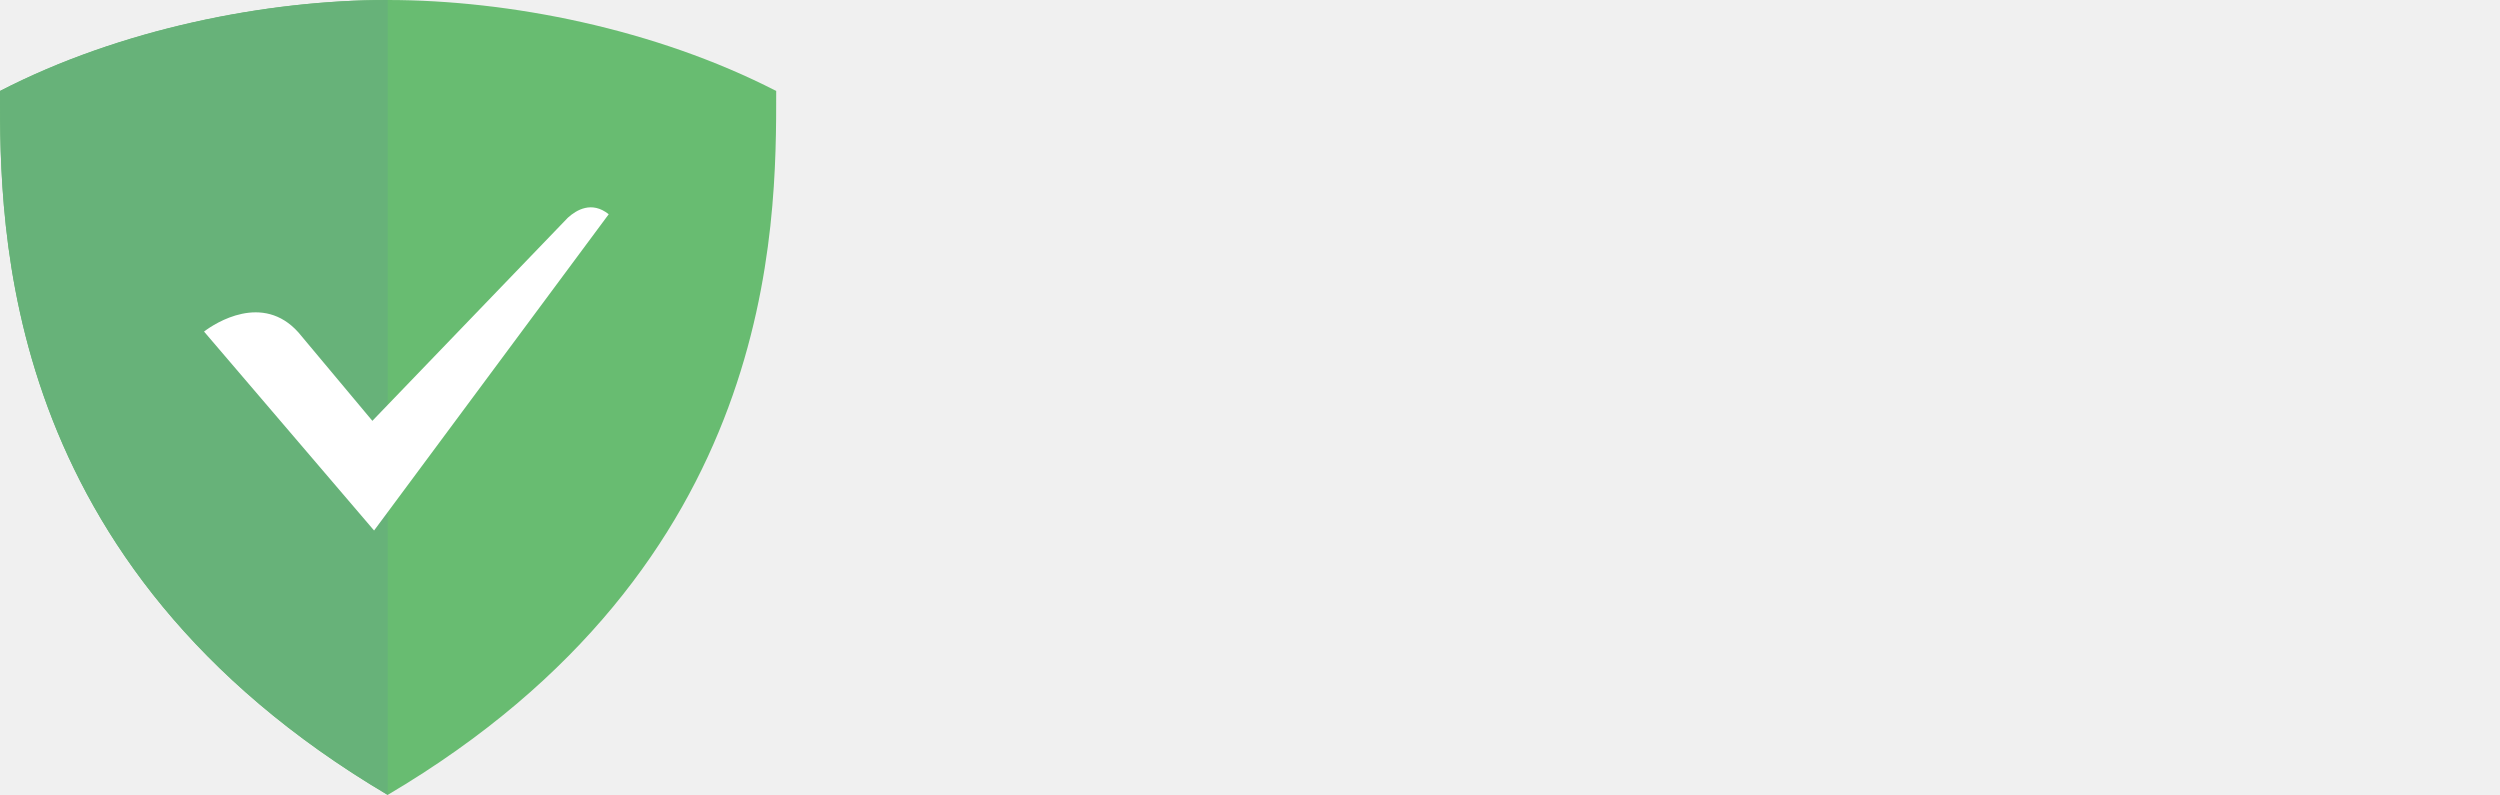
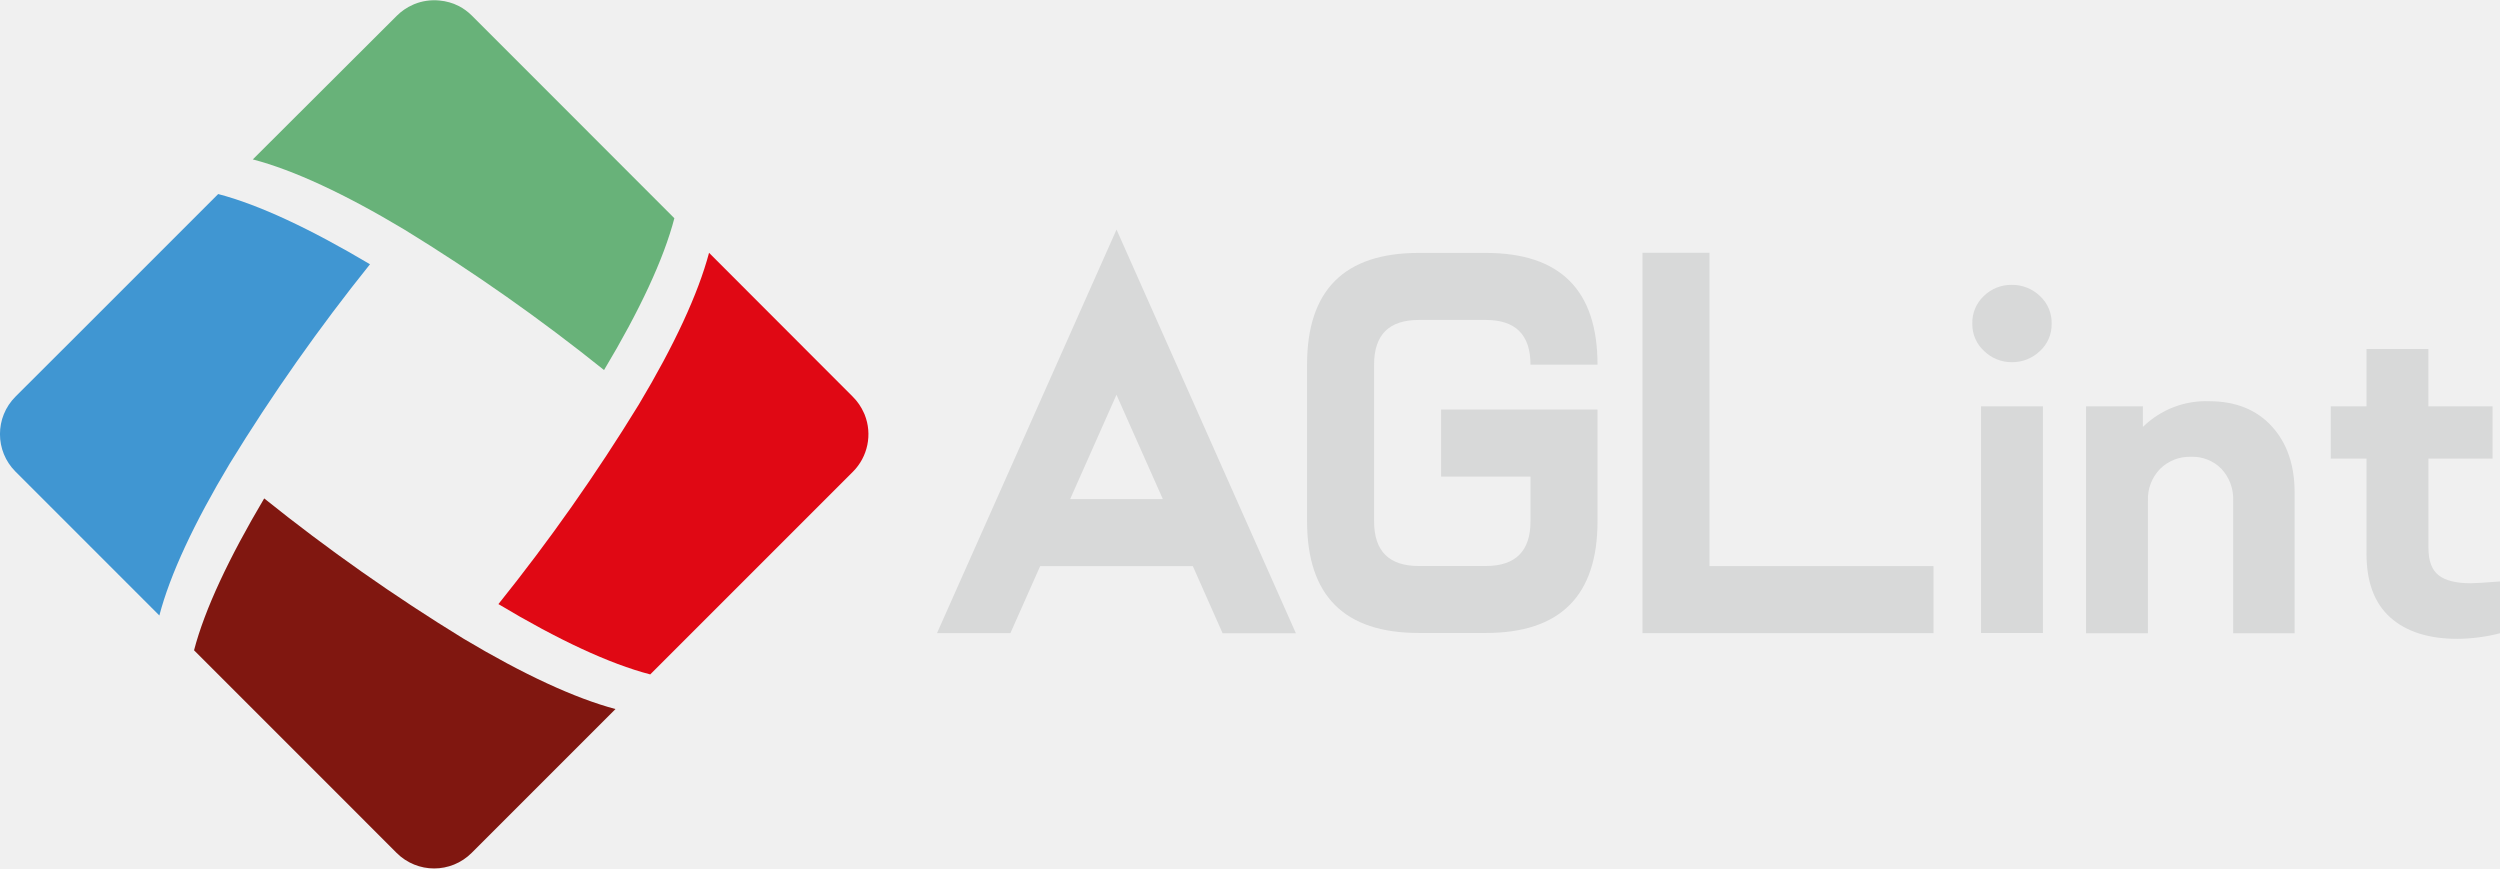
- <svg xmlns="http://www.w3.org/2000/svg" id="Layer_1" data-name="Layer 1" viewBox="0 0 294.06 93.5">
+ <svg xmlns="http://www.w3.org/2000/svg" viewBox="0 0 447.57 155.48">
  <defs>
-     <style>.cls-1{fill:#68bc71;}.cls-2{fill:#67b279;}.cls-3{fill:#fff;}.cls-4{fill:#f0f0f0;}</style>
+     <style>
+       .a {
+         fill: #68b279;
+       }
+ 
+       .b {
+         fill: #801710;
+       }
+ 
+       .c {
+         fill: #4096d2;
+       }
+ 
+       .d {
+         fill: #e00814;
+       }
+ 
+       .e {
+         fill: #d8d9d9;
+       }
+     </style>
  </defs>
-   <g id="logo">
-     <g id="Group-10">
-       <g id="Group-9">
-         <g id="Group-8">
-           <g id="Group-7">
-             <path id="Path" class="cls-1" d="M45.6,0C31.4,0,14.2,3.4,0,10.7,0,26.6-.2,66.4,45.6,93.5,91.5,66.4,91.3,26.7,91.3,10.7,77.1,3.4,59.9,0,45.6,0Z" />
-             <path id="Combined-Shape" class="cls-2" d="M45.6,93.5C-.2,66.4,0,26.7,0,10.7,14.1,3.4,31.3,0,45.6,0Z" />
-           </g>
-           <path id="Fill-11" class="cls-3" d="M44,62.4,71.6,25.2c-2-1.6-3.8-.5-4.8.4h0l-23,23.9L35.1,39.1C30.9,34.4,25.3,38,24,39L44,62.4" />
-         </g>
-       </g>
-     </g>
+   <g>
+     <path class="a" d="M71,146.49a9.5,9.5,0,0,0,2.3,1.7,9.5,9.5,0,0,1-2.3-1.7h0Z" />
+     <path class="a" d="M84.46,146.49h0a9.46,9.46,0,0,1-5.81,2.74A9.46,9.46,0,0,0,84.46,146.49Z" />
+     <path class="a" d="M148.47,73.94l0.13,0.29Z" />
+     <path class="a" d="M75,148.88a9.44,9.44,0,0,1-1.71-.7A9.44,9.44,0,0,0,75,148.88Z" />
+     <path class="a" d="M9,71a9.5,9.5,0,0,0-1.7,2.3A9.5,9.5,0,0,1,9,71H9Z" />
+     <path class="a" d="M6.59,75a9.45,9.45,0,0,1,.7-1.71A9.45,9.45,0,0,0,6.59,75Z" />
+     <path class="a" d="M9,84.46H9a9.46,9.46,0,0,1-2.74-5.81A9.46,9.46,0,0,0,9,84.46Z" />
+     <path class="a" d="M6.25,76.83a9.56,9.56,0,0,0,0,1.82A9.56,9.56,0,0,1,6.25,76.83Z" />
+     <path class="b" d="M83,114.35a345.47,345.47,0,0,1-35.7-25.12C41,99.86,36.64,109.11,34.74,116.42l25.21,25.21L71,152.69a9.5,9.5,0,0,0,13.44,0l25.75-25.75C102.91,125,93.66,120.72,83,114.35Z" />
+     <path class="a" d="M82.16,7.29A9.5,9.5,0,0,1,84.46,9h0A9.5,9.5,0,0,0,82.16,7.29Z" />
+     <path class="a" d="M71,9h0a9.46,9.46,0,0,1,2.92-2A9.46,9.46,0,0,0,71,9Z" />
+     <path class="a" d="M74.22,6.88a9.5,9.5,0,0,1,2.6-.63A9.5,9.5,0,0,0,74.22,6.88Z" />
+     <path class="a" d="M80.44,6.59a9.44,9.44,0,0,1,1.71.7A9.44,9.44,0,0,0,80.44,6.59Z" />
+     <path class="a" d="M78.65,6.25a9.56,9.56,0,0,0-1.82,0A9.56,9.56,0,0,1,78.65,6.25Z" />
+     <path class="c" d="M39.06,34.74L13.85,59.95,2.78,71a9.5,9.5,0,0,0,0,13.44l25.75,25.75c1.9-7.3,6.22-16.56,12.59-27.18a345.46,345.46,0,0,1,25.12-35.7C55.62,41,46.36,36.64,39.06,34.74Z" />
+     <path class="a" d="M148.88,80.44a9.45,9.45,0,0,1-.7,1.71A9.45,9.45,0,0,0,148.88,80.44Z" />
+     <path class="a" d="M148.6,74.22a9.5,9.5,0,0,1,.63,2.6A9.5,9.5,0,0,0,148.6,74.22Z" />
+     <path class="a" d="M146.49,84.46a9.5,9.5,0,0,0,1.7-2.3,9.5,9.5,0,0,1-1.7,2.3h0Z" />
+     <path class="a" d="M73.94,7l0.29-.13Z" />
+     <path class="a" d="M146.49,71h0a9.46,9.46,0,0,1,2,2.92A9.46,9.46,0,0,0,146.49,71Z" />
+     <path class="d" d="M114.35,72.45a345.46,345.46,0,0,1-25.12,35.7c10.63,6.37,19.88,10.69,27.18,12.59l25.21-25.21,11.07-11.07a9.5,9.5,0,0,0,2.11-10.23l-0.13-.29a9.46,9.46,0,0,0-2-2.92L126.94,45.26C125,52.57,120.72,61.82,114.35,72.45Z" />
+     <path class="a" d="M82.16,1.09a9.48,9.48,0,0,0-3.51-1,9.49,9.49,0,0,0-4.43.63l-0.29.13a9.46,9.46,0,0,0-2.92,2L45.26,28.54c7.3,1.9,16.56,6.22,27.18,12.59a345.47,345.47,0,0,1,35.7,25.12c6.37-10.63,10.69-19.88,12.59-27.18L95.53,13.85,84.46,2.78A9.5,9.5,0,0,0,82.16,1.09Z" />
  </g>
-   <path class="cls-4" d="M143,50l-8.71,0L132,43.47H118.44L116.13,50h-8.7l13.62-35h8.37ZM125.21,24.51l-4.54,12.71h9.12Z" />
-   <path class="cls-4" d="M159.92,36.33v-6.9h16.6V48.76a48,48,0,0,1-14.9,2,24.78,24.78,0,0,1-7.49-1.09,18.11,18.11,0,0,1-6.08-3.27,14.43,14.43,0,0,1-4.14-5.77,21.57,21.57,0,0,1-1.49-8.28q0-8.8,5.49-13.49t14.28-4.68a30.76,30.76,0,0,1,13.19,2.5v8.49a28,28,0,0,0-12.2-3.06c-3.69,0-6.56.84-8.63,2.52s-3.09,4.26-3.09,7.72q0,5.43,3.12,8a12.2,12.2,0,0,0,7.94,2.55,47.56,47.56,0,0,0,5.63-.37V36.29Z" />
-   <path class="cls-4" d="M191,14.87V42.5H206.5V50l-24,0V14.87Z" />
-   <path class="cls-4" d="M217.62,22.47a4.43,4.43,0,0,1-3.22,1.3,4.55,4.55,0,0,1-3.26-1.3,4.37,4.37,0,0,1-1.33-3.2,4.24,4.24,0,0,1,1.33-3.15,4.6,4.6,0,0,1,3.26-1.3,4.47,4.47,0,0,1,3.22,1.3A4.2,4.2,0,0,1,219,19.27,4.33,4.33,0,0,1,217.62,22.47Zm-7.15,4h7.86V50h-7.86Z" />
-   <path class="cls-4" d="M240.36,25.67q8.23,0,8.23,9.41V50h-7.85V37.86q0-5.23-4-5.23a4.4,4.4,0,0,0-3.5,1.41A6,6,0,0,0,232,38.1V50h-7.85V26.46H232v3.2Q234.55,25.67,240.36,25.67Z" />
-   <path class="cls-4" d="M266.94,44a12.65,12.65,0,0,0,5.53-1.29v7a23.23,23.23,0,0,1-7.75,1.2q-4.83,0-7.33-2.71t-2.51-7.86V32.9h-3.45v-.55l10.83-11.87h.47v6H271V32.9h-8.23V39a5.8,5.8,0,0,0,1,3.82A4,4,0,0,0,266.94,44Z" />
-   <path class="cls-4" d="M120.22,77.2h-1.55l-1.38-3.42h-6.77l-1.39,3.42h-1.56l5.6-13.52h1.47ZM113.9,65.43,111,72.57h5.79Z" />
-   <path class="cls-4" d="M128.16,68.56V63.68h1.4V77.2H128.4l-.17-1.62a4,4,0,0,1-3.69,1.89,3.69,3.69,0,0,1-2.86-1.13,4.47,4.47,0,0,1-1-3.19,5.14,5.14,0,0,1,1.29-3.73,4.72,4.72,0,0,1,3.57-1.35A7.12,7.12,0,0,1,128.16,68.56Zm-3.31,7.61a3.21,3.21,0,0,0,2.37-.93,3.62,3.62,0,0,0,.94-2.68V69.77a7.12,7.12,0,0,0-2.43-.38,3.62,3.62,0,0,0-2.68,1,3.72,3.72,0,0,0-1,2.75,3.13,3.13,0,0,0,.75,2.26A2.67,2.67,0,0,0,124.85,76.17Z" />
-   <path class="cls-4" d="M137.43,67.89A3.76,3.76,0,0,1,140.31,69a4.47,4.47,0,0,1,1.06,3.17A4.83,4.83,0,0,1,139.88,76a6.1,6.1,0,0,1-4.14,1.3,12.94,12.94,0,0,1-3.3-.37V63.68h1.41v6.18A3.91,3.91,0,0,1,137.43,67.89Zm-1.67,8.21a4.53,4.53,0,0,0,3.08-1A3.56,3.56,0,0,0,140,72.29a3.21,3.21,0,0,0-.76-2.27,2.69,2.69,0,0,0-2.07-.83,3.14,3.14,0,0,0-2.32.94,3.57,3.57,0,0,0-1,2.64l0,0v3.22A7.83,7.83,0,0,0,135.76,76.1Z" />
-   <path class="cls-4" d="M143.41,63.68h1.4V77.2h-1.4Z" />
-   <path class="cls-4" d="M146.84,72.7a4.67,4.67,0,1,1,9.33,0,4.54,4.54,0,0,1-1.35,3.51,4.69,4.69,0,0,1-3.31,1.22,4.79,4.79,0,0,1-3.33-1.22A4.57,4.57,0,0,1,146.84,72.7Zm2.36,2.56a3.4,3.4,0,0,0,4.61,0,3.4,3.4,0,0,0,.94-2.58,3.48,3.48,0,0,0-.94-2.59,3.35,3.35,0,0,0-4.61,0,3.48,3.48,0,0,0-.93,2.59A3.4,3.4,0,0,0,149.2,75.26Z" />
-   <path class="cls-4" d="M161.84,77.43a4.44,4.44,0,0,1-3.22-1.22,4.62,4.62,0,0,1-1.26-3.51,4.82,4.82,0,0,1,1.27-3.55,4.35,4.35,0,0,1,3.21-1.26,5.48,5.48,0,0,1,2.75.69V70a4.15,4.15,0,0,0-2.63-.81,3,3,0,0,0-2.28.93,3.59,3.59,0,0,0-.88,2.58,3.51,3.51,0,0,0,.88,2.55,3.07,3.07,0,0,0,2.28.91,4.44,4.44,0,0,0,2.63-.74v1.4A5.9,5.9,0,0,1,161.84,77.43Z" />
-   <path class="cls-4" d="M172.82,68.16h1.73l-3.84,3.35,3.78,5.69h-1.64l-3.18-4.77L168,73.91V77.2h-1.41V63.68H168V72.3Z" />
-   <path class="cls-4" d="M182.05,68.16h6.12v9h-1.4V69.33h-4.72V77.2h-1.4V69.33H179V68.16h1.64v-1a3.88,3.88,0,0,1,.91-2.84,3.8,3.8,0,0,1,2.81-.92,7,7,0,0,1,3.23.65v1.31a6.34,6.34,0,0,0-3-.68,2.71,2.71,0,0,0-1.92.59,2.67,2.67,0,0,0-.6,2Z" />
-   <path class="cls-4" d="M191.25,63.68h1.4V77.2h-1.4Z" />
-   <path class="cls-4" d="M199.44,76.17a4.25,4.25,0,0,0,2.25-.59V77a6.1,6.1,0,0,1-2.56.52q-3.06,0-3.06-3.47V69.35h-1.54V68.16h1.54V66l1.41-.75v2.91h3.4v1.19h-3.4v4.43a2.78,2.78,0,0,0,.49,1.84A1.87,1.87,0,0,0,199.44,76.17Z" />
-   <path class="cls-4" d="M206.78,67.89a3.57,3.57,0,0,1,2.83,1.21,5.53,5.53,0,0,1,1,3.89h-6.86a3,3,0,0,0,3.3,3.18,5.9,5.9,0,0,0,3.13-.75v1.37a8,8,0,0,1-3.29.64,4.56,4.56,0,0,1-3.3-1.22,4.67,4.67,0,0,1-1.27-3.53,4.79,4.79,0,0,1,1.27-3.53A4.34,4.34,0,0,1,206.78,67.89Zm0,1.23a2.8,2.8,0,0,0-2,.76,3.38,3.38,0,0,0-1,2.14h5.49a3.64,3.64,0,0,0-.8-2.18A2.23,2.23,0,0,0,206.76,69.12Z" />
-   <path class="cls-4" d="M214.14,68.16V70a3.46,3.46,0,0,1,1.44-1.62,3.74,3.74,0,0,1,2.24-.43v1.49a3.82,3.82,0,0,0-2.73.67,2.83,2.83,0,0,0-1,2.34V77.2h-1.4v-9Z" />
-   <path class="cls-4" d="M223.25,63.68h1.41V77.2h-1.41Z" />
-   <path class="cls-4" d="M229.41,65.21a1,1,0,0,1-.27.7.93.93,0,0,1-.68.27.94.94,0,0,1-1-1,.94.94,0,0,1,.28-.68,1,1,0,0,1,.7-.27.9.9,0,0,1,.68.28A.92.92,0,0,1,229.41,65.21Zm-1.66,3h1.41v9h-1.41Z" />
-   <path class="cls-4" d="M231.57,76.79V75.44a5.5,5.5,0,0,0,3.22.82,2.92,2.92,0,0,0,1.57-.36,1.21,1.21,0,0,0,.56-1.06,1.15,1.15,0,0,0-.49-1,4.53,4.53,0,0,0-1.68-.57,4.9,4.9,0,0,1-2.38-1.05,2.45,2.45,0,0,1-.71-1.81,2.12,2.12,0,0,1,.86-1.79A4.23,4.23,0,0,1,235.1,68a6.1,6.1,0,0,1,2.82.59v1.24a6.79,6.79,0,0,0-2.86-.73c-1.39,0-2.09.43-2.09,1.29a1.19,1.19,0,0,0,.5,1,4.77,4.77,0,0,0,1.75.61,4.82,4.82,0,0,1,2.25.92,2.55,2.55,0,0,1-.19,3.77,4.26,4.26,0,0,1-2.6.69A8.14,8.14,0,0,1,231.57,76.79Z" />
-   <path class="cls-4" d="M244.21,76.17a4.3,4.3,0,0,0,2.25-.59V77a6.13,6.13,0,0,1-2.56.52q-3.06,0-3.06-3.47V69.35h-1.55V68.16h1.55V66l1.4-.75v2.91h3.4v1.19h-3.4v4.43a2.77,2.77,0,0,0,.5,1.84A1.87,1.87,0,0,0,244.21,76.17Z" />
-   <path class="cls-4" d="M251.85,63.68h1.41V77.2h-1.41Z" />
-   <path class="cls-4" d="M258,65.21a1,1,0,0,1-.27.7.93.93,0,0,1-.68.27.94.94,0,0,1-1-1,.94.94,0,0,1,.28-.68,1,1,0,0,1,.7-.27.9.9,0,0,1,.68.28A.92.92,0,0,1,258,65.21Zm-1.66,3h1.41v9h-1.41Z" />
-   <path class="cls-4" d="M265.89,67.89c2.18,0,3.26,1.28,3.26,3.84V77.2h-1.4v-5a3.19,3.19,0,0,0-.65-2.34,2.25,2.25,0,0,0-1.71-.65,2.78,2.78,0,0,0-2.12.86,3.22,3.22,0,0,0-.81,2.29V77.2h-1.41v-9h1.41v1.75a3.19,3.19,0,0,1,1.34-1.49A4,4,0,0,1,265.89,67.89Z" />
-   <path class="cls-4" d="M275.69,76.17a4.25,4.25,0,0,0,2.25-.59V77a6.1,6.1,0,0,1-2.56.52q-3.06,0-3.06-3.47V69.35h-1.55V68.16h1.55V66l1.4-.75v2.91h3.41v1.19h-3.41v4.43a2.77,2.77,0,0,0,.5,1.84A1.87,1.87,0,0,0,275.69,76.17Z" />
-   <path class="cls-4" d="M283,67.89a3.57,3.57,0,0,1,2.83,1.21,5.58,5.58,0,0,1,1,3.89H280a3,3,0,0,0,3.3,3.18,5.92,5.92,0,0,0,3.13-.75v1.37a8.06,8.06,0,0,1-3.3.64,4.54,4.54,0,0,1-3.29-1.22,4.67,4.67,0,0,1-1.28-3.53,4.79,4.79,0,0,1,1.28-3.53A4.31,4.31,0,0,1,283,67.89Zm0,1.23a2.78,2.78,0,0,0-2,.76,3.38,3.38,0,0,0-1,2.14h5.49a3.7,3.7,0,0,0-.8-2.18A2.25,2.25,0,0,0,283,69.12Z" />
-   <path class="cls-4" d="M290.39,68.16V70a3.46,3.46,0,0,1,1.44-1.62,3.73,3.73,0,0,1,2.23-.43v1.49a3.81,3.81,0,0,0-2.72.67,2.83,2.83,0,0,0-.95,2.34V77.2H289v-9Z" />
+   <g>
+     <path class="e" d="M213.55,101.35H186.22l-5.33,12H167.75l32.14-72.25L232,113.37H218.88Zm-5.37-12-8.3-18.67-8.29,18.67h16.59Z" />
+     <path class="e" d="M274,85.32H258v-12H286v20q0,20-20,20H254q-20,0-20-20V65.28q0-20,20-20h12q20,0,20,20H274q0-8-8-8H254q-8,0-8,8V93.33q0,8,8,8h12q8,0,8-8v-8Z" />
+     <path class="e" d="M306.08,101.35h40.07v12h-52.1V45.25h12v56.1Z" />
+     <path class="e" d="M365.21,53A6.48,6.48,0,0,1,367.3,58a6.39,6.39,0,0,1-2.09,4.84,7.1,7.1,0,0,1-5,2,7,7,0,0,1-5-2A6.45,6.45,0,0,1,353.1,58,6.54,6.54,0,0,1,355.15,53a7,7,0,0,1,5-2A7.1,7.1,0,0,1,365.21,53Zm0.53,60.33H354.66V72.74h11.08v40.63Z" />
+     <path class="e" d="M406.7,76.31q4.1,4.47,4.1,11.86v25.2h-11V89.65a7.88,7.88,0,0,0-2.09-5.7,7.23,7.23,0,0,0-5.46-2.17,7.51,7.51,0,0,0-5.54,2.17,7.72,7.72,0,0,0-2.17,5.7v23.72H373.46V72.74h10.18v3.69a16.1,16.1,0,0,1,11.9-4.6Q402.59,71.84,406.7,76.31Z" />
+     <path class="e" d="M447.57,104.1v9.27a31.42,31.42,0,0,1-7.63,1q-7.72,0-12-3.82t-4.27-11.45v-17h-6.4V72.74h6.4V62.48h11.08V72.74h11.49V82.1H434.76v16q0,3.45,1.81,4.88t5.75,1.44Q443.3,104.42,447.57,104.1Z" />
+   </g>
</svg>
